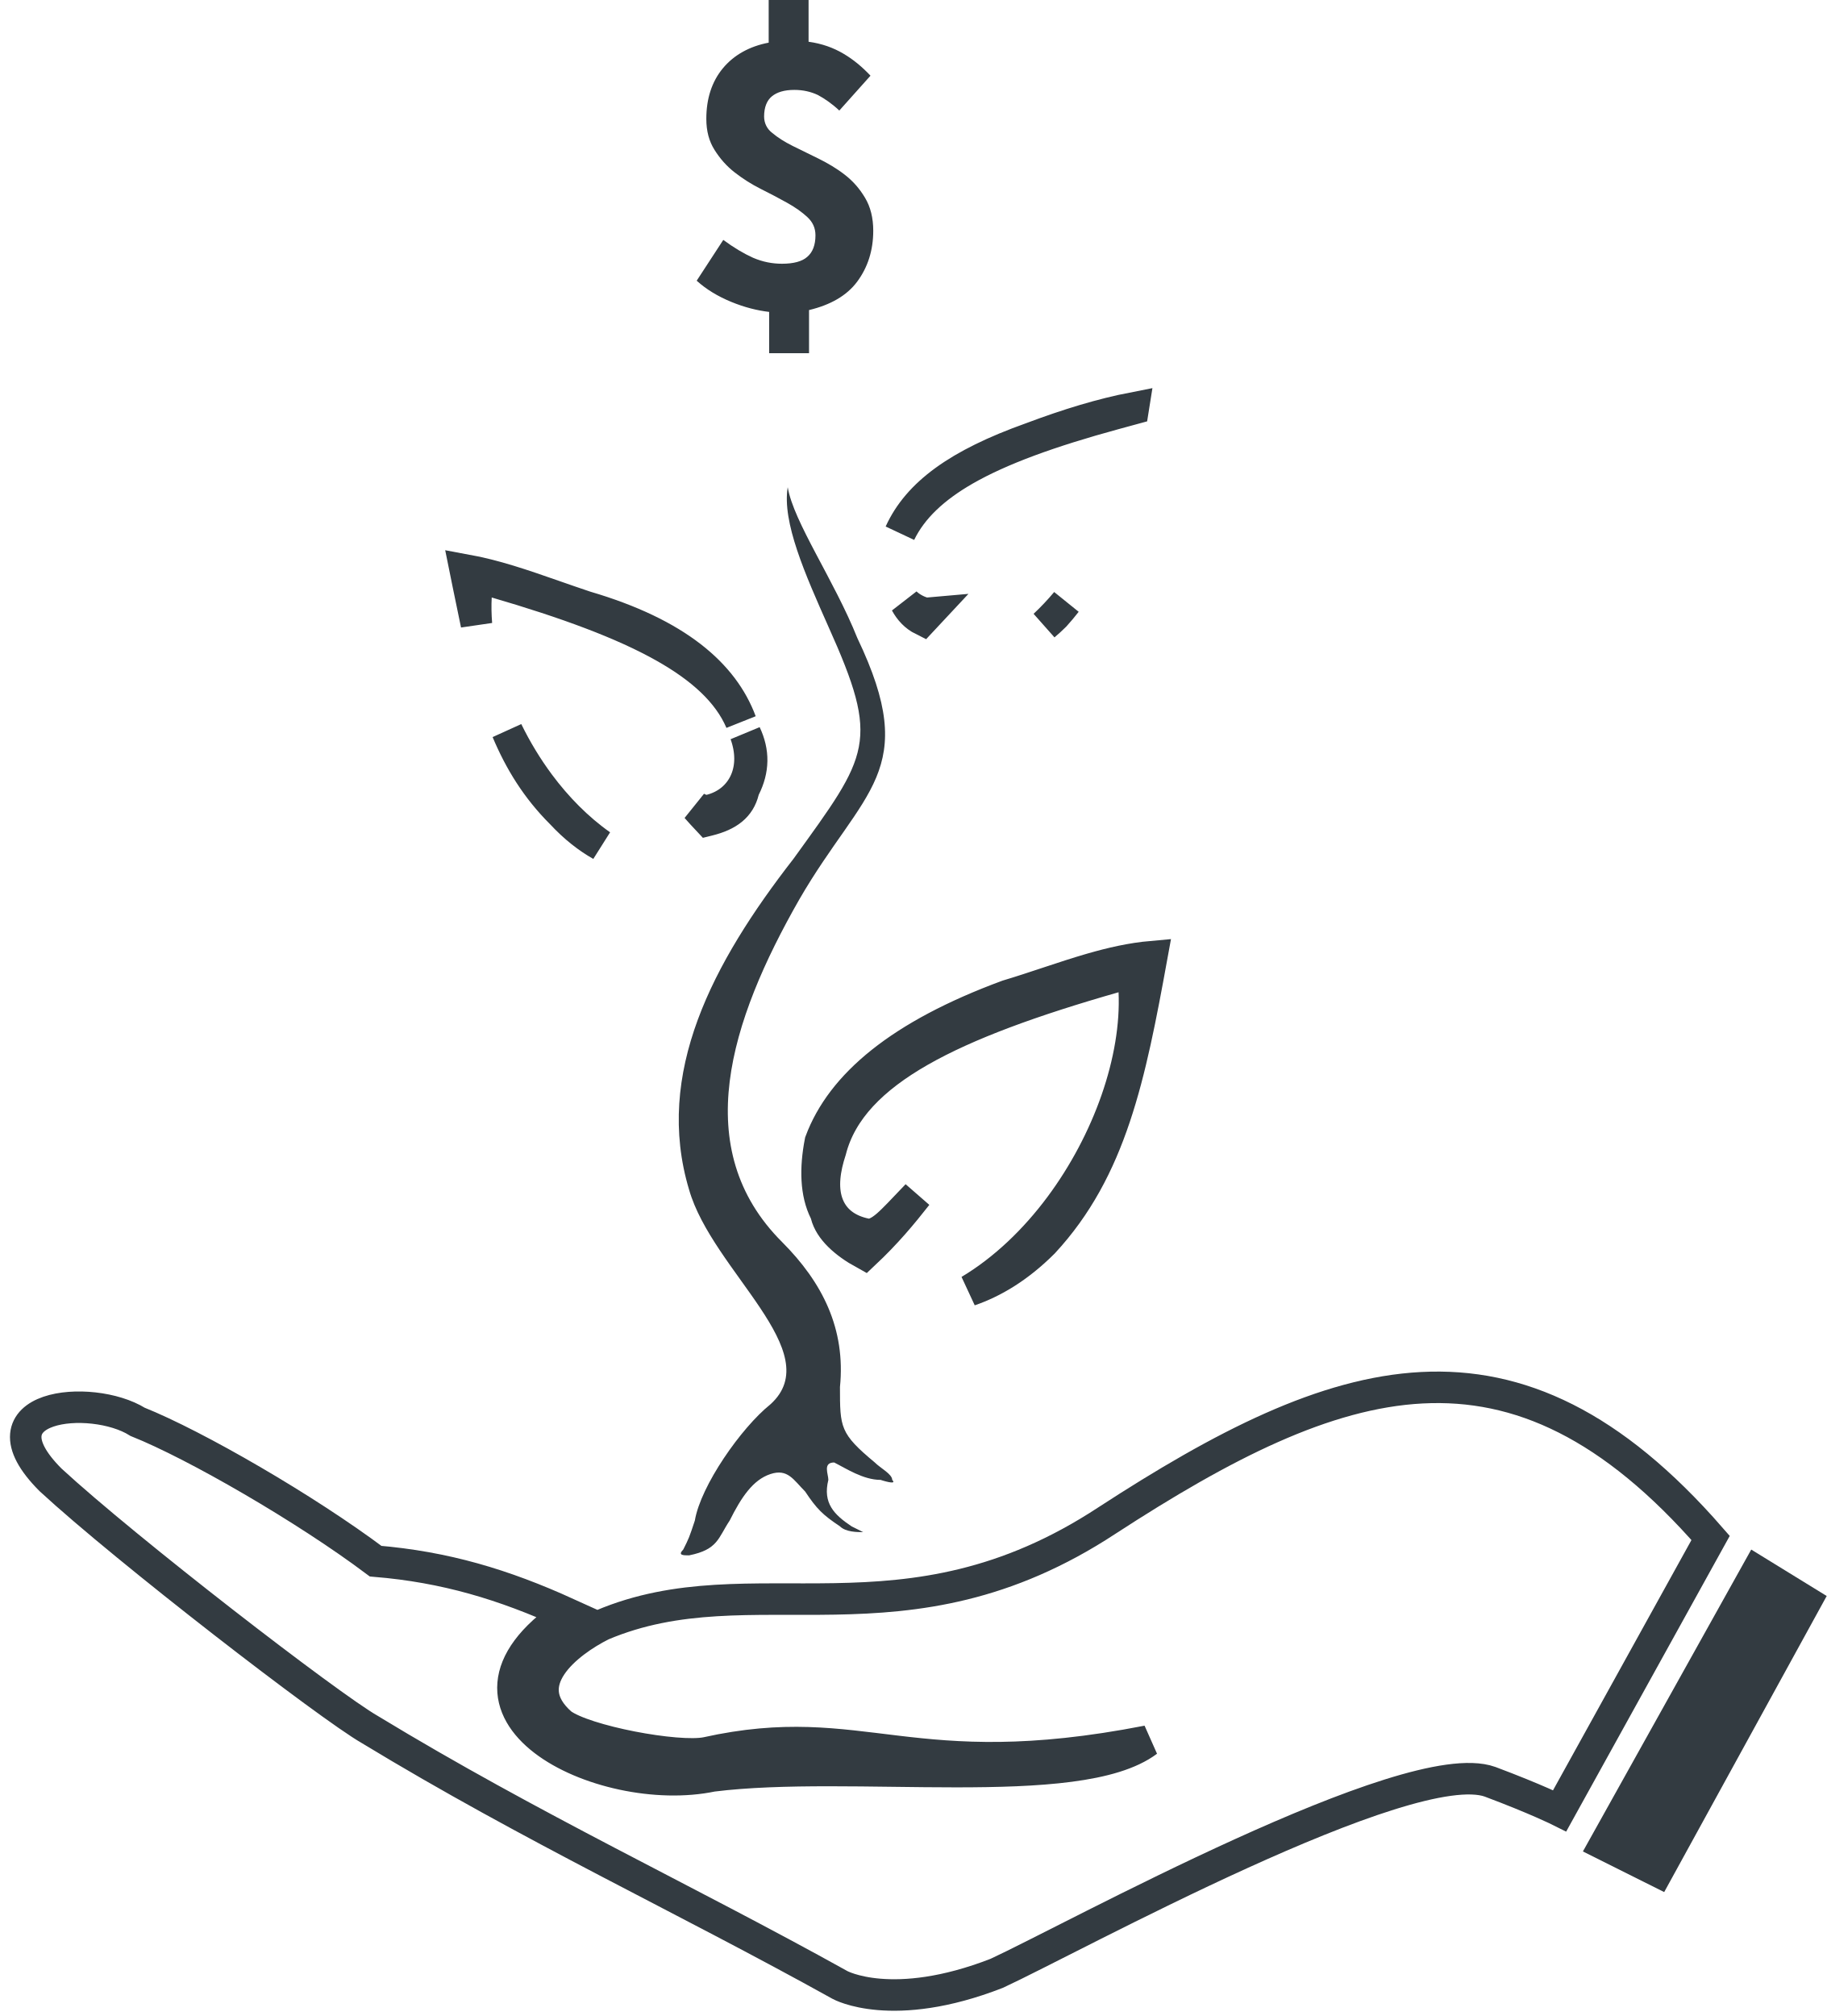
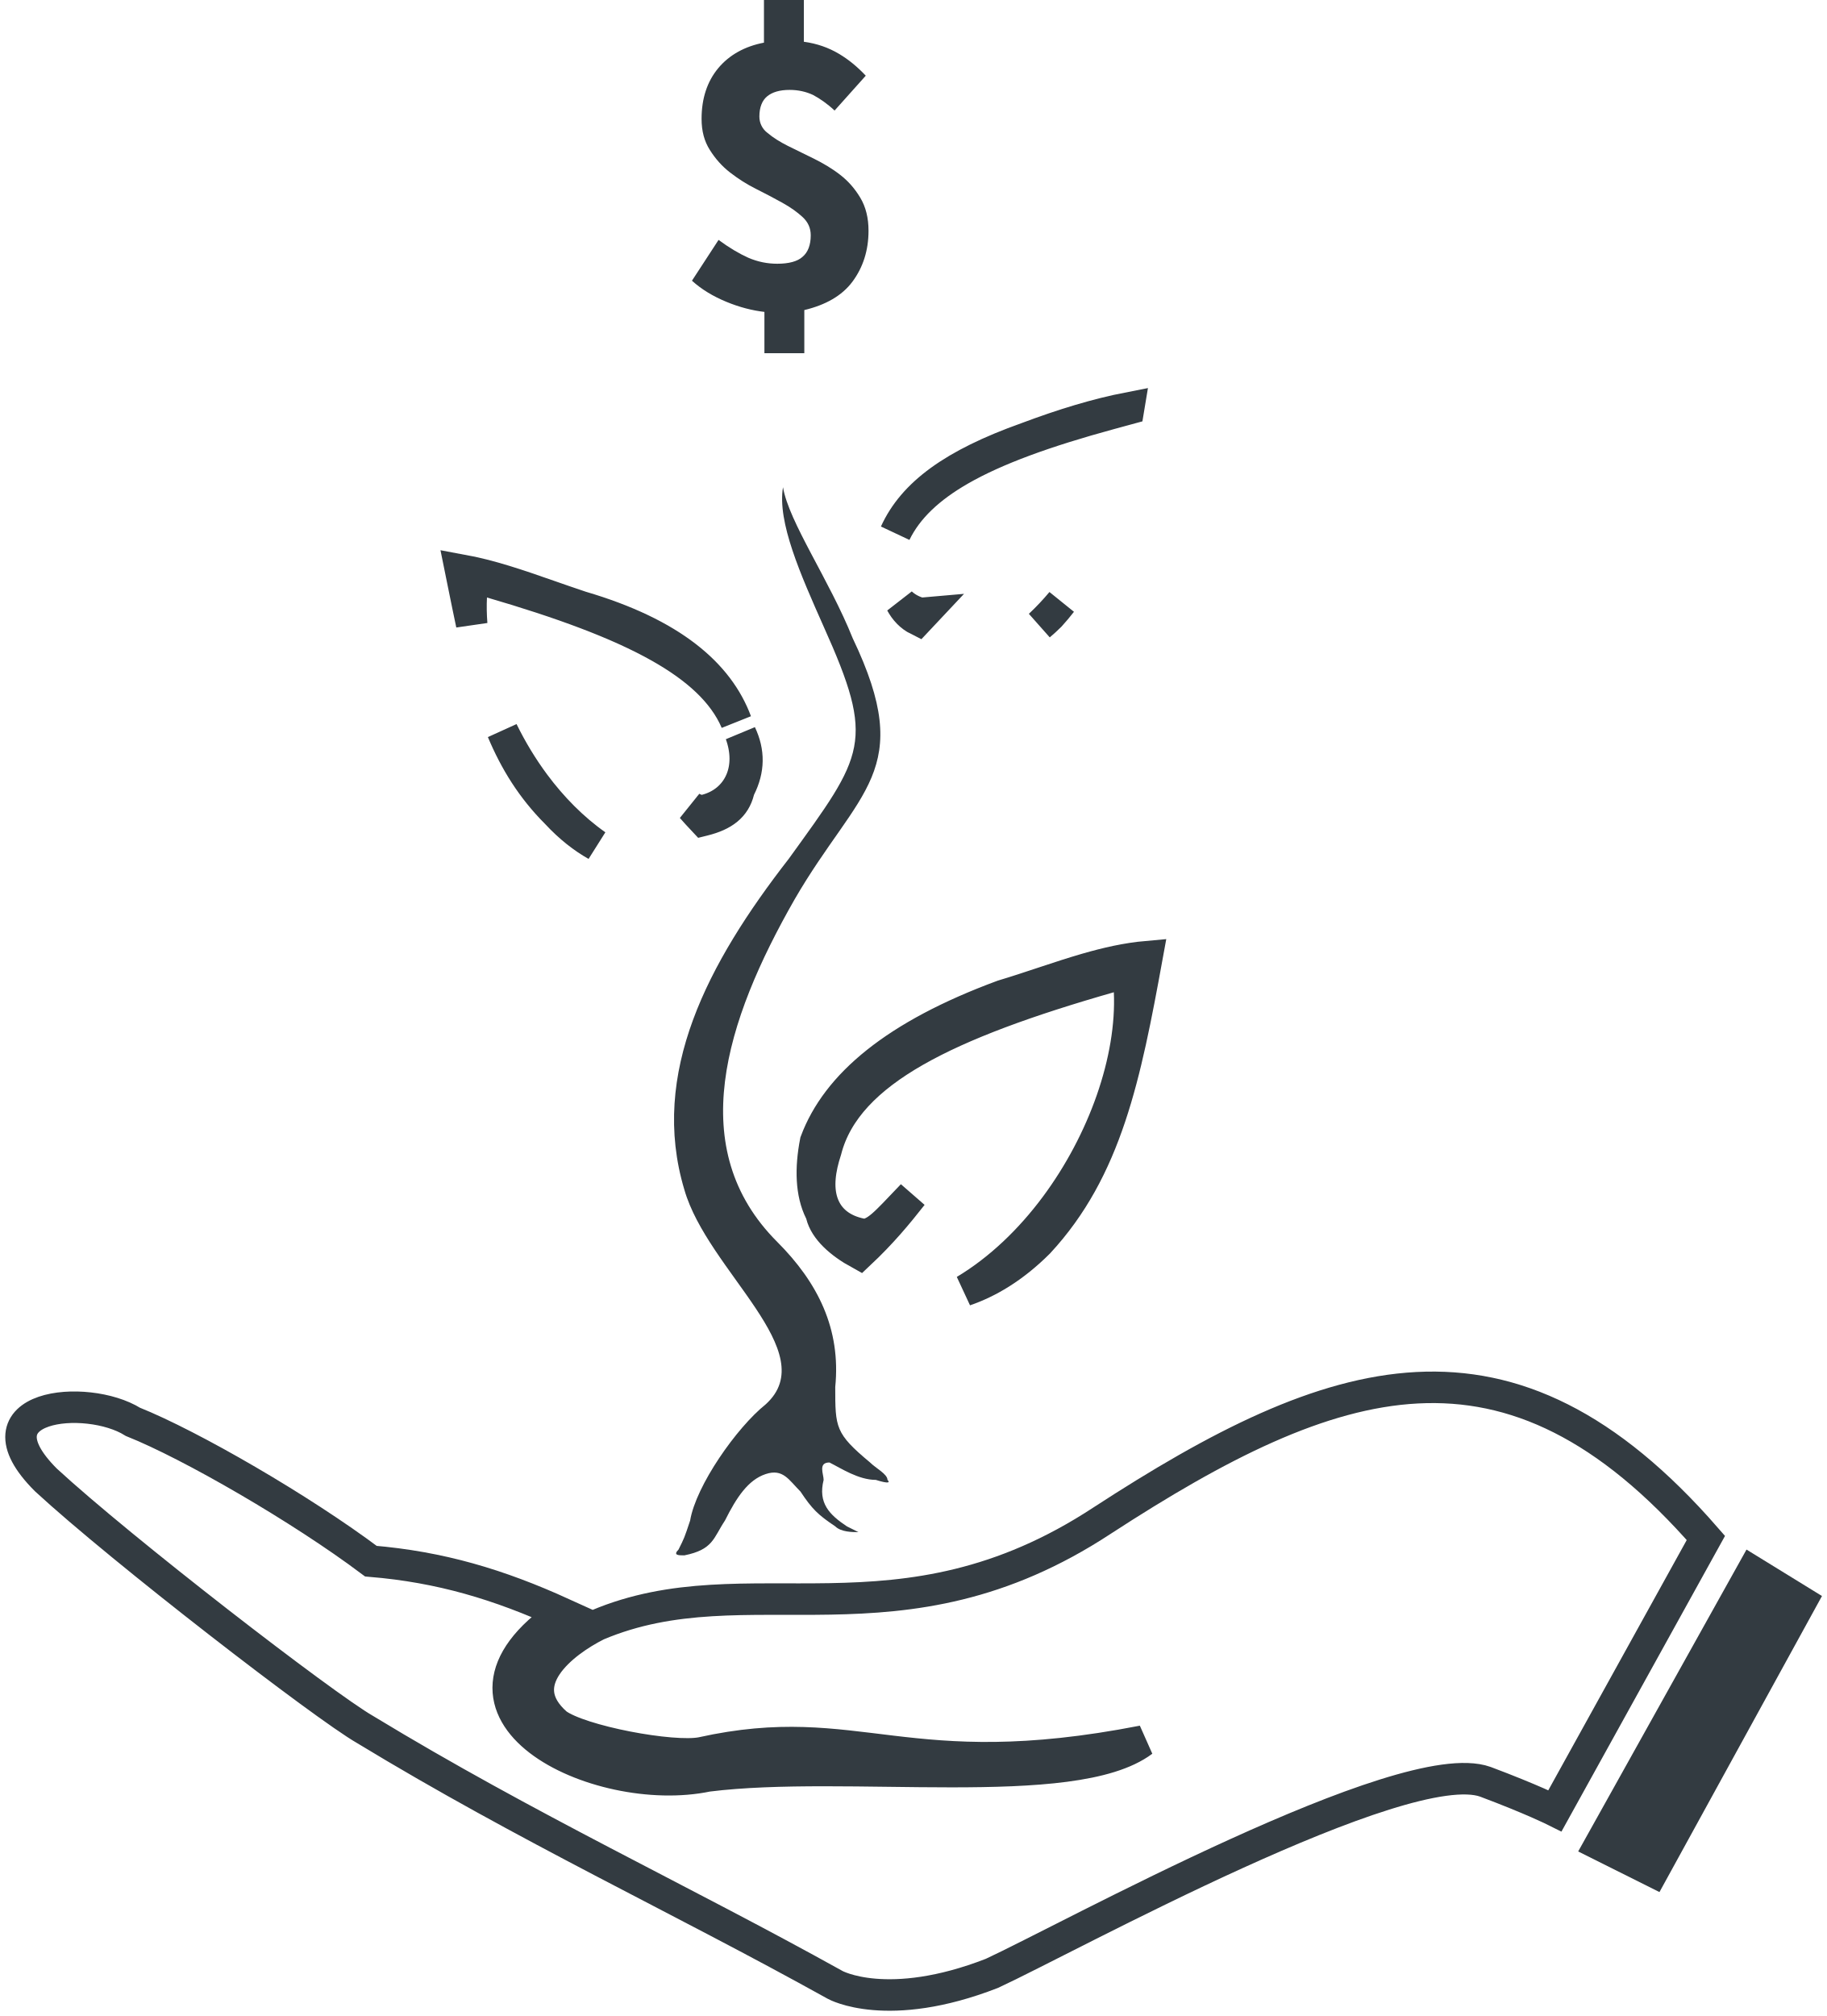
<svg xmlns="http://www.w3.org/2000/svg" width="87" height="96" viewBox="0 0 87 96" fill="none">
-   <path d="M39.974 5.264C39.624 4.936 39.275 4.696 38.947 4.521C38.62 4.368 38.248 4.281 37.833 4.281C37.353 4.281 37.003 4.39 36.763 4.587C36.523 4.783 36.392 5.111 36.392 5.548C36.392 5.854 36.523 6.138 36.785 6.334C37.047 6.553 37.353 6.749 37.746 6.946C38.139 7.142 38.554 7.339 38.991 7.557C39.428 7.776 39.843 8.016 40.236 8.322C40.629 8.628 40.935 8.977 41.197 9.414C41.459 9.851 41.59 10.375 41.59 10.987C41.59 11.926 41.328 12.734 40.826 13.411C40.323 14.088 39.537 14.525 38.532 14.765V16.819H36.632V14.853C36.064 14.787 35.453 14.634 34.819 14.372C34.186 14.11 33.64 13.782 33.181 13.367L34.448 11.424C34.95 11.795 35.431 12.079 35.867 12.275C36.326 12.472 36.785 12.559 37.244 12.559C37.79 12.559 38.205 12.45 38.445 12.232C38.707 12.013 38.838 11.664 38.838 11.205C38.838 10.856 38.707 10.572 38.445 10.331C38.183 10.091 37.877 9.873 37.484 9.654C37.091 9.436 36.676 9.217 36.239 8.999C35.802 8.781 35.387 8.518 34.994 8.213C34.601 7.907 34.295 7.557 34.033 7.142C33.771 6.727 33.64 6.247 33.64 5.657C33.64 4.696 33.902 3.888 34.426 3.254C34.95 2.621 35.693 2.206 36.61 2.031V0H38.51V1.988C39.144 2.075 39.69 2.272 40.17 2.556C40.651 2.839 41.066 3.189 41.459 3.604L39.974 5.264Z" fill="#333B41" />
-   <path fill-rule="evenodd" clip-rule="evenodd" d="M87 76L83.406 73.789L75.389 88.164L79.26 90.099L87 76Z" fill="#333B41" />
-   <path fill-rule="evenodd" clip-rule="evenodd" d="M81.471 73.236C72.072 62.454 63.779 65.219 52.721 72.406C43.045 78.764 35.858 74.341 28.671 77.382C27.012 78.212 24.524 80.147 26.735 82.082C27.841 82.911 32.264 83.74 33.646 83.464C41.11 81.805 43.322 85.123 54.656 82.911C51.339 85.399 40.557 83.74 33.923 84.57C28.671 85.675 20.101 81.529 27.012 76.829C23.971 75.447 21.207 74.618 17.889 74.341C14.572 71.853 9.32 68.812 6.555 67.707C4.344 66.325 -1.185 66.877 2.409 70.471C6.002 73.788 15.678 81.252 17.613 82.358C25.353 87.058 32.541 90.375 40.005 94.522C40.005 94.522 42.493 95.904 47.468 93.969C51.062 92.31 67.096 83.464 70.966 84.846C73.177 85.675 74.283 86.228 74.283 86.228L81.471 73.236Z" stroke="#333B41" stroke-width="1.5" />
-   <path fill-rule="evenodd" clip-rule="evenodd" d="M34.753 72.406C35.306 71.3 35.859 70.471 36.688 70.195C37.517 69.918 37.794 70.471 38.346 71.024C38.899 71.853 39.176 72.13 40.005 72.683C40.282 72.959 40.834 72.959 41.111 72.959L40.558 72.683C39.729 72.13 39.176 71.577 39.452 70.471C39.452 70.195 39.176 69.642 39.729 69.642C40.282 69.918 41.111 70.471 41.94 70.471C41.94 70.471 42.77 70.748 42.493 70.471C42.493 70.195 41.94 69.918 41.664 69.642C40.005 68.26 40.005 67.983 40.005 66.048C40.282 63.284 39.176 61.072 37.241 59.137C32.818 54.714 34.753 48.632 38.07 42.827C41.111 37.575 43.875 36.745 40.834 30.387C39.729 27.623 37.794 24.858 37.517 23.2C37.517 22.647 37.517 22.923 37.517 23.2C37.241 24.858 38.346 27.346 39.452 29.834C41.94 35.363 41.387 35.916 37.794 40.892C33.923 45.868 31.159 51.12 32.818 56.649C33.923 60.519 39.452 64.389 36.688 66.877C35.306 67.983 33.371 70.748 33.094 72.406C32.818 73.235 32.818 73.235 32.541 73.788C32.265 74.065 32.541 74.065 32.818 74.065C34.2 73.788 34.2 73.235 34.753 72.406Z" fill="#333B41" />
-   <path d="M53.068 46.529L53.98 46.268L54.023 47.216C54.171 50.468 52.779 54.366 50.489 57.443C49.302 59.038 47.84 60.455 46.18 61.449C47.273 61.074 48.476 60.384 49.693 59.169C52.928 55.679 53.82 51.242 54.856 45.554C53.89 45.64 52.939 45.856 51.962 46.139C51.321 46.325 50.677 46.536 50.011 46.757C49.971 46.77 49.93 46.784 49.89 46.797C49.272 47.002 48.636 47.213 47.983 47.409C42.854 49.302 40.079 51.66 39.071 54.364C38.82 55.654 38.855 56.819 39.294 57.696L39.33 57.77L39.35 57.849C39.524 58.543 40.225 59.185 41.166 59.702C42.218 58.713 42.95 57.83 43.671 56.912C43.496 57.093 43.332 57.265 43.177 57.428C43.051 57.56 42.931 57.686 42.816 57.806C42.62 58.008 42.429 58.199 42.255 58.35C42.097 58.486 41.877 58.658 41.624 58.743L41.435 58.806L41.24 58.767C40.345 58.588 39.673 58.093 39.397 57.266C39.15 56.525 39.273 55.655 39.561 54.78C40.055 52.847 41.571 51.336 43.814 50.054C46.072 48.764 49.184 47.639 53.068 46.529Z" stroke="#333B41" stroke-width="1.5" />
-   <path d="M26.36 28.364C24.883 27.849 23.598 27.401 22.159 27.138C22.208 27.379 22.256 27.617 22.304 27.854C22.435 28.496 22.562 29.12 22.691 29.725C22.655 29.277 22.647 28.838 22.67 28.412L22.719 27.467L23.629 27.732C26.961 28.704 29.654 29.69 31.631 30.805C33.395 31.799 34.682 32.947 35.288 34.367C34.449 32.106 32.237 30.169 27.907 28.895L27.894 28.891L27.881 28.887C27.346 28.708 26.842 28.533 26.36 28.364ZM25.685 37.331C25.1 36.544 24.585 35.692 24.153 34.809C24.759 36.253 25.558 37.547 26.713 38.703L26.723 38.712L26.733 38.723C27.369 39.408 28.008 39.9 28.625 40.247C27.505 39.458 26.514 38.446 25.685 37.331ZM35.464 37.515C35.898 36.647 35.911 35.813 35.502 34.946C35.785 35.732 35.797 36.513 35.511 37.179C35.205 37.893 34.593 38.388 33.829 38.578L33.617 38.631L33.41 38.562C33.325 38.534 33.244 38.497 33.168 38.455C33.342 38.653 33.526 38.855 33.722 39.063L33.742 39.058C34.7 38.819 35.224 38.403 35.407 37.669L35.427 37.589L35.464 37.515Z" stroke="#333B41" stroke-width="1.5" />
-   <path d="M50.782 28.673C50.456 29.062 50.108 29.432 49.74 29.777C49.907 29.637 50.075 29.484 50.243 29.317C50.433 29.107 50.612 28.892 50.782 28.673ZM53.99 19.463C53.993 19.448 53.996 19.434 53.998 19.419C52.467 19.717 50.89 20.195 49.114 20.862L49.114 20.862L49.103 20.866C45.625 22.108 43.715 23.508 42.864 25.382C43.443 24.192 44.486 23.221 45.954 22.377C47.663 21.396 50.017 20.547 53.076 19.712L53.99 19.463ZM43.914 29.164C43.613 29.064 43.353 28.91 43.14 28.712C43.328 29.058 43.588 29.341 43.95 29.521C44.056 29.411 44.157 29.304 44.255 29.198C44.221 29.201 44.186 29.203 44.151 29.203H44.029L43.914 29.164Z" stroke="#333B41" stroke-width="1.5" />
+   <path d="M39.749 5.264C39.399 4.936 39.05 4.696 38.722 4.521C38.395 4.368 38.023 4.281 37.608 4.281C37.128 4.281 36.778 4.39 36.538 4.587C36.298 4.783 36.167 5.111 36.167 5.548C36.167 5.854 36.298 6.138 36.56 6.334C36.822 6.553 37.128 6.749 37.521 6.946C37.914 7.142 38.329 7.339 38.766 7.557C39.203 7.776 39.618 8.016 40.011 8.322C40.404 8.628 40.71 8.977 40.972 9.414C41.234 9.851 41.365 10.375 41.365 10.987C41.365 11.926 41.103 12.734 40.601 13.411C40.098 14.088 39.312 14.525 38.307 14.765V16.819H36.407V14.853C35.839 14.787 35.227 14.634 34.594 14.372C33.961 14.11 33.414 13.782 32.956 13.367L34.223 11.424C34.725 11.795 35.206 12.079 35.642 12.275C36.101 12.472 36.56 12.559 37.019 12.559C37.565 12.559 37.98 12.45 38.22 12.232C38.482 12.013 38.613 11.664 38.613 11.205C38.613 10.856 38.482 10.572 38.22 10.331C37.958 10.091 37.652 9.873 37.259 9.654C36.866 9.436 36.451 9.217 36.014 8.999C35.577 8.781 35.162 8.518 34.769 8.213C34.376 7.907 34.07 7.557 33.808 7.142C33.545 6.727 33.414 6.247 33.414 5.657C33.414 4.696 33.677 3.888 34.201 3.254C34.725 2.621 35.468 2.206 36.385 2.031V0H38.285V1.988C38.919 2.075 39.465 2.272 39.945 2.556C40.426 2.839 40.841 3.189 41.234 3.604L39.749 5.264Z" fill="#333B41" />
+   <path fill-rule="evenodd" clip-rule="evenodd" d="M86.775 76.001L83.181 73.789L75.164 88.164L79.035 90.099L86.775 76.001Z" fill="#333B41" />
+   <path fill-rule="evenodd" clip-rule="evenodd" d="M81.246 73.236C71.847 62.454 63.553 65.219 52.496 72.406C42.821 78.764 35.633 74.341 28.445 77.382C26.787 78.211 24.299 80.147 26.51 82.082C27.616 82.911 32.039 83.74 33.422 83.464C40.885 81.805 43.097 85.123 54.431 82.911C51.114 85.399 40.333 83.74 33.698 84.57C28.445 85.675 19.876 81.529 26.787 76.829C23.746 75.447 20.982 74.618 17.664 74.341C14.347 71.853 9.095 68.812 6.33 67.707C4.119 66.325 -1.41 66.877 2.184 70.471C5.777 73.788 15.453 81.252 17.388 82.358C25.128 87.058 32.316 90.375 39.78 94.521C39.78 94.521 42.268 95.904 47.243 93.969C50.837 92.31 66.871 83.464 70.741 84.846C72.953 85.675 74.058 86.228 74.058 86.228L81.246 73.236Z" stroke="#333B41" stroke-width="1.5" />
+   <path fill-rule="evenodd" clip-rule="evenodd" d="M34.528 72.406C35.081 71.3 35.634 70.471 36.463 70.195C37.292 69.918 37.569 70.471 38.122 71.024C38.674 71.853 38.951 72.13 39.78 72.683C40.057 72.959 40.609 72.959 40.886 72.959L40.333 72.683C39.504 72.13 38.951 71.577 39.227 70.471C39.227 70.195 38.951 69.642 39.504 69.642C40.057 69.918 40.886 70.471 41.715 70.471C41.715 70.471 42.545 70.747 42.268 70.471C42.268 70.195 41.715 69.918 41.439 69.642C39.78 68.259 39.78 67.983 39.78 66.048C40.057 63.283 38.951 61.072 37.016 59.137C32.593 54.714 34.528 48.632 37.845 42.827C40.886 37.575 43.65 36.745 40.609 30.387C39.504 27.623 37.569 24.858 37.292 23.2C37.292 22.647 37.292 22.923 37.292 23.2C37.016 24.858 38.122 27.346 39.227 29.834C41.715 35.363 41.162 35.916 37.569 40.892C33.699 45.868 30.934 51.12 32.593 56.649C33.699 60.519 39.227 64.389 36.463 66.877C35.081 67.983 33.146 70.747 32.869 72.406C32.593 73.235 32.593 73.235 32.316 73.788C32.04 74.065 32.316 74.065 32.593 74.065C33.975 73.788 33.975 73.235 34.528 72.406Z" fill="#333B41" />
+   <path d="M52.843 46.529L53.755 46.268L53.798 47.216C53.946 50.468 52.553 54.366 50.264 57.443C49.077 59.038 47.615 60.455 45.955 61.449C47.048 61.074 48.251 60.384 49.468 59.169C52.703 55.679 53.594 51.242 54.631 45.554C53.665 45.64 52.714 45.856 51.737 46.139C51.096 46.325 50.452 46.536 49.786 46.757C49.746 46.77 49.705 46.784 49.665 46.797C49.047 47.002 48.411 47.213 47.758 47.409C42.629 49.302 39.854 51.66 38.845 54.364C38.595 55.654 38.63 56.819 39.068 57.696L39.105 57.77L39.125 57.849C39.298 58.543 40 59.185 40.941 59.702C41.992 58.713 42.725 57.83 43.446 56.912C43.271 57.093 43.107 57.265 42.952 57.428C42.826 57.56 42.706 57.686 42.591 57.806C42.394 58.008 42.204 58.199 42.029 58.35C41.872 58.486 41.652 58.658 41.399 58.743L41.21 58.806L41.015 58.767C40.12 58.588 39.448 58.093 39.172 57.266C38.925 56.525 39.048 55.655 39.336 54.78C39.83 52.847 41.346 51.336 43.589 50.054C45.847 48.764 48.959 47.639 52.843 46.529Z" stroke="#333B41" stroke-width="1.5" />
+   <path d="M26.134 28.364C24.658 27.849 23.372 27.401 21.934 27.138C21.983 27.379 22.031 27.617 22.079 27.853C22.21 28.496 22.336 29.12 22.465 29.725C22.43 29.277 22.422 28.838 22.444 28.412L22.494 27.467L23.403 27.732C26.736 28.704 29.429 29.69 31.406 30.805C33.17 31.799 34.457 32.947 35.063 34.367C34.223 32.106 32.012 30.169 27.681 28.895L27.668 28.891L27.656 28.887C27.12 28.708 26.617 28.533 26.134 28.364ZM25.459 37.331C24.875 36.544 24.36 35.692 23.928 34.809C24.534 36.253 25.333 37.547 26.488 38.703L26.498 38.712L26.507 38.723C27.144 39.408 27.783 39.9 28.4 40.247C27.279 39.458 26.288 38.446 25.459 37.331ZM35.239 37.515C35.673 36.646 35.686 35.813 35.276 34.946C35.559 35.732 35.571 36.513 35.286 37.179C34.98 37.893 34.367 38.387 33.604 38.578L33.392 38.631L33.184 38.562C33.1 38.534 33.019 38.497 32.943 38.455C33.117 38.653 33.3 38.855 33.496 39.063L33.516 39.058C34.475 38.819 34.999 38.403 35.182 37.669L35.202 37.589L35.239 37.515Z" stroke="#333B41" stroke-width="1.5" />
+   <path d="M50.557 28.673C50.231 29.062 49.883 29.432 49.515 29.777C49.682 29.637 49.849 29.484 50.017 29.317C50.208 29.107 50.387 28.892 50.557 28.673ZM53.765 19.463C53.768 19.448 53.771 19.433 53.773 19.419C52.242 19.717 50.665 20.195 48.889 20.861L48.889 20.861L48.878 20.865C45.4 22.107 43.49 23.508 42.639 25.382C43.218 24.192 44.261 23.221 45.729 22.377C47.438 21.395 49.792 20.546 52.851 19.712L53.765 19.463ZM43.689 29.164C43.388 29.064 43.128 28.91 42.915 28.712C43.103 29.057 43.363 29.341 43.725 29.521C43.831 29.411 43.932 29.303 44.03 29.198C43.996 29.201 43.961 29.202 43.926 29.202H43.804L43.689 29.164Z" stroke="#333B41" stroke-width="1.5" />
</svg>
